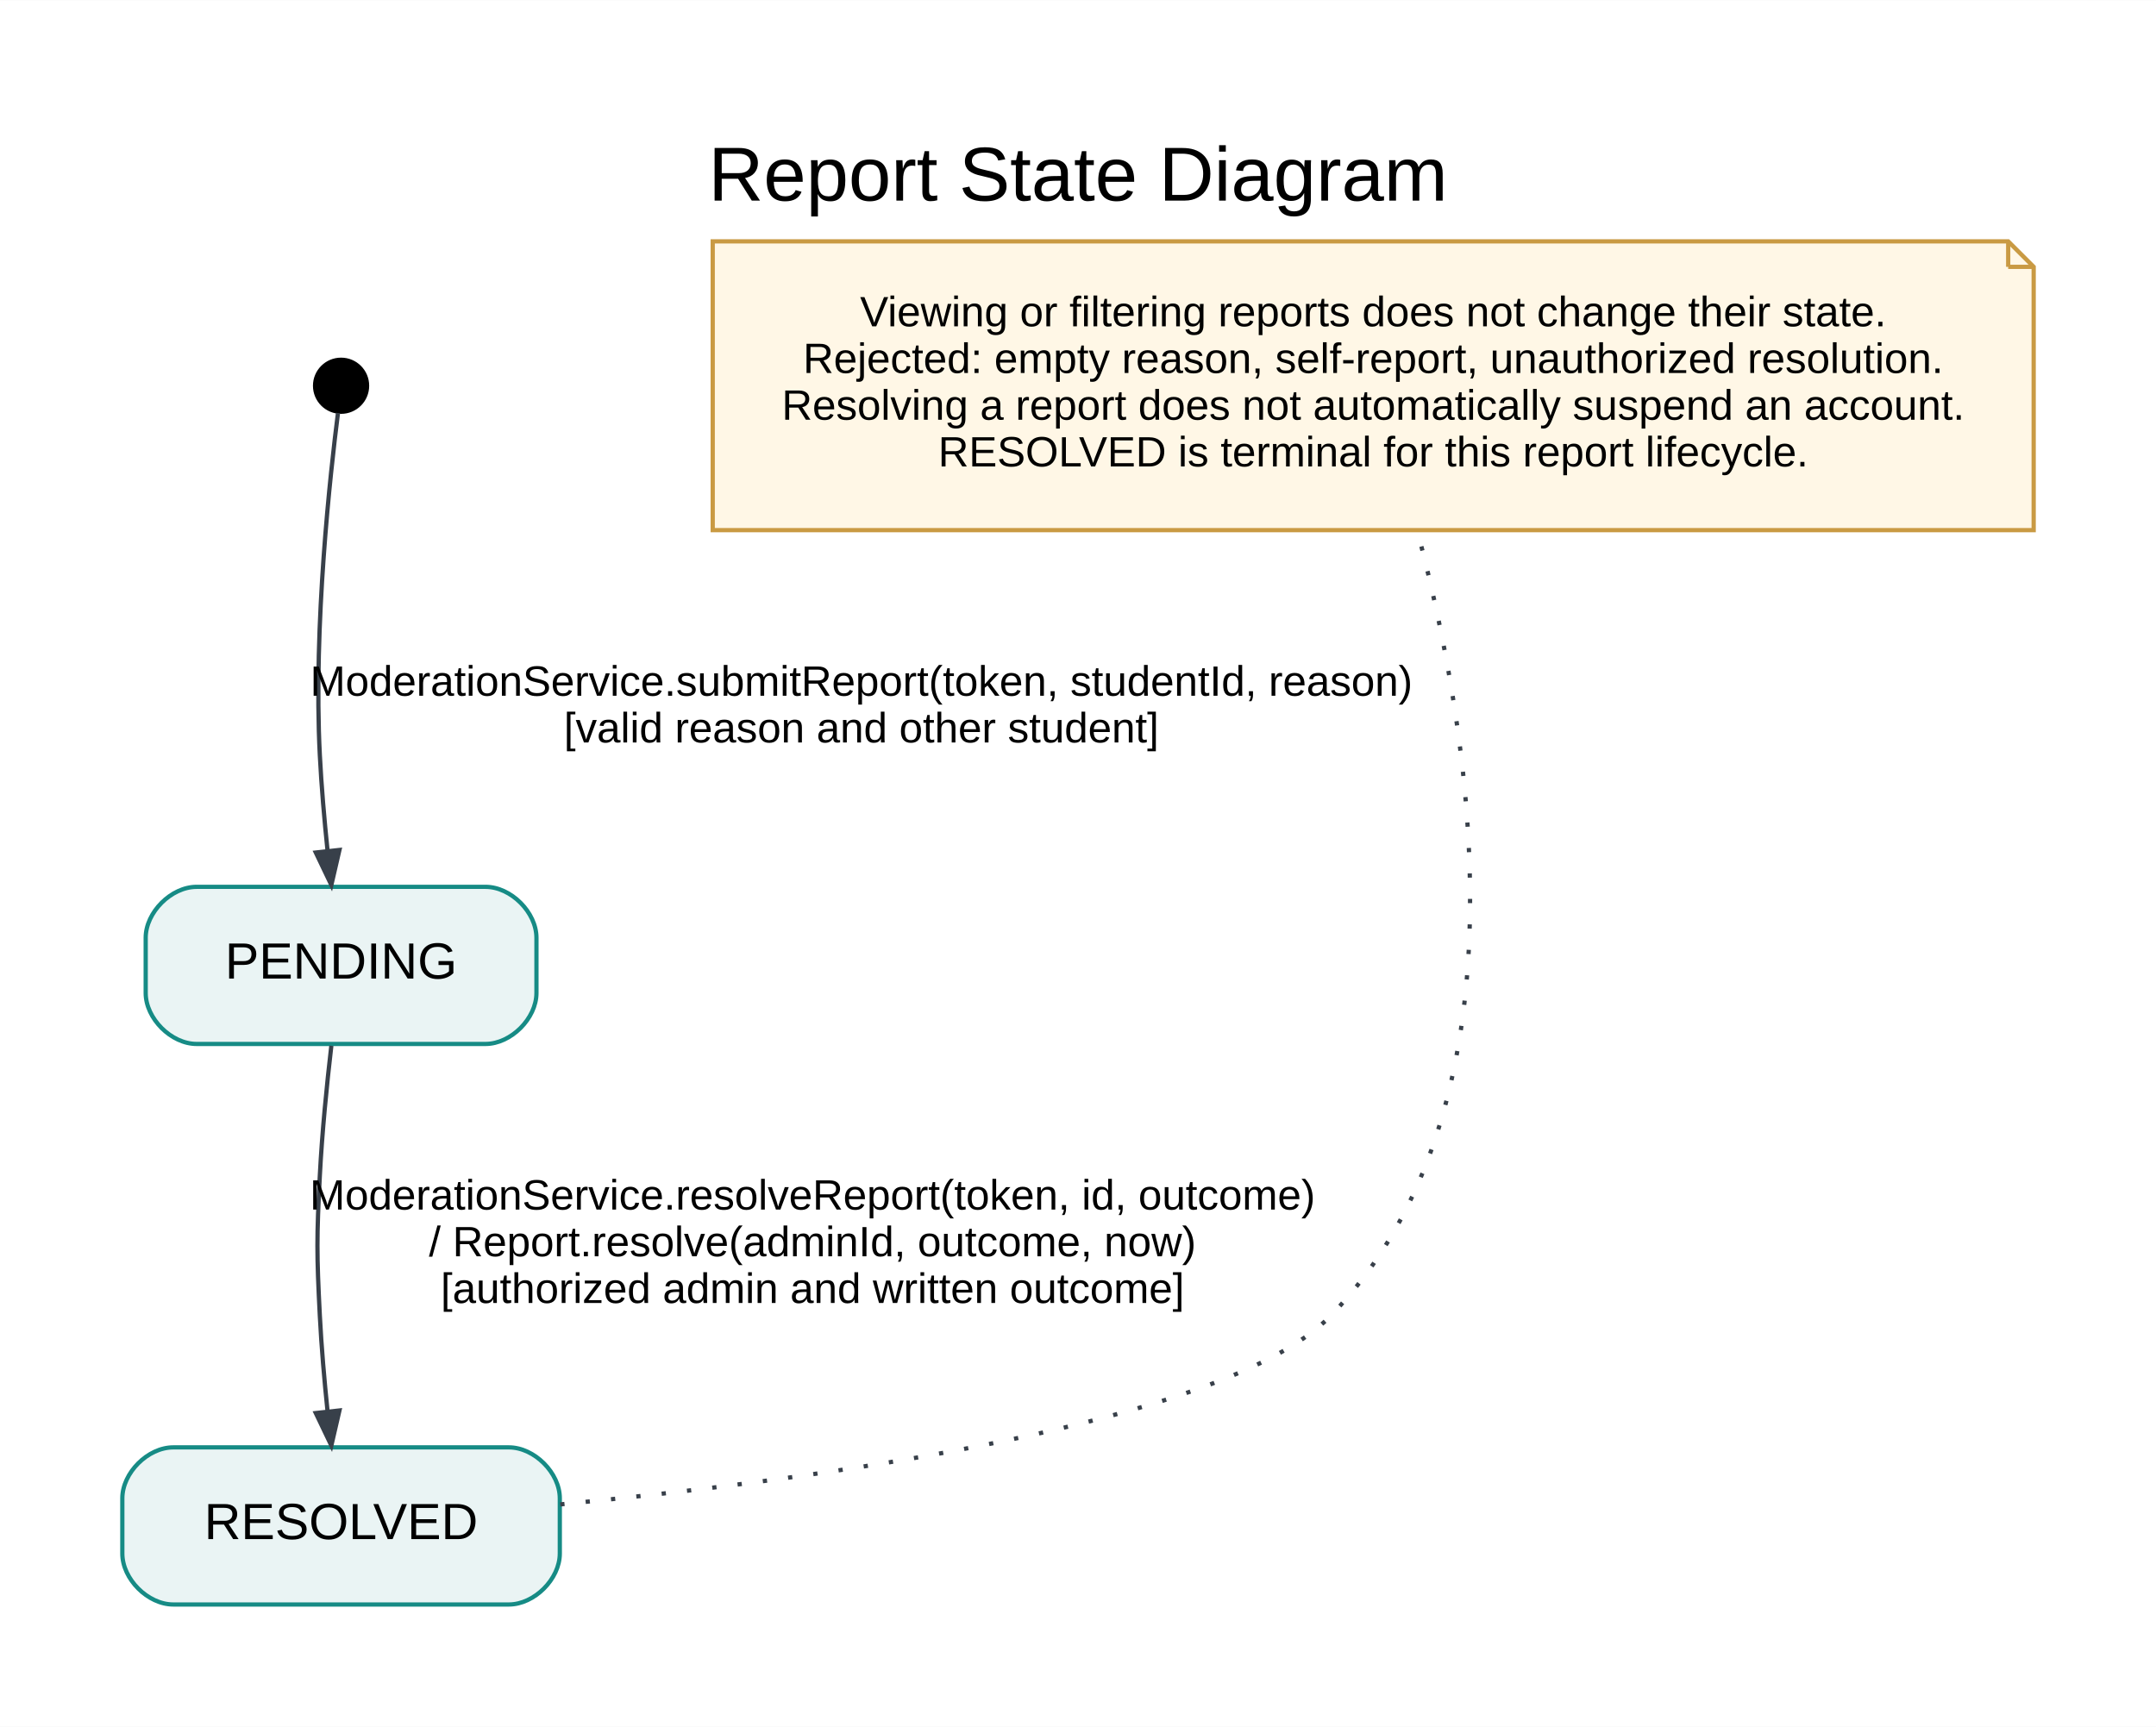
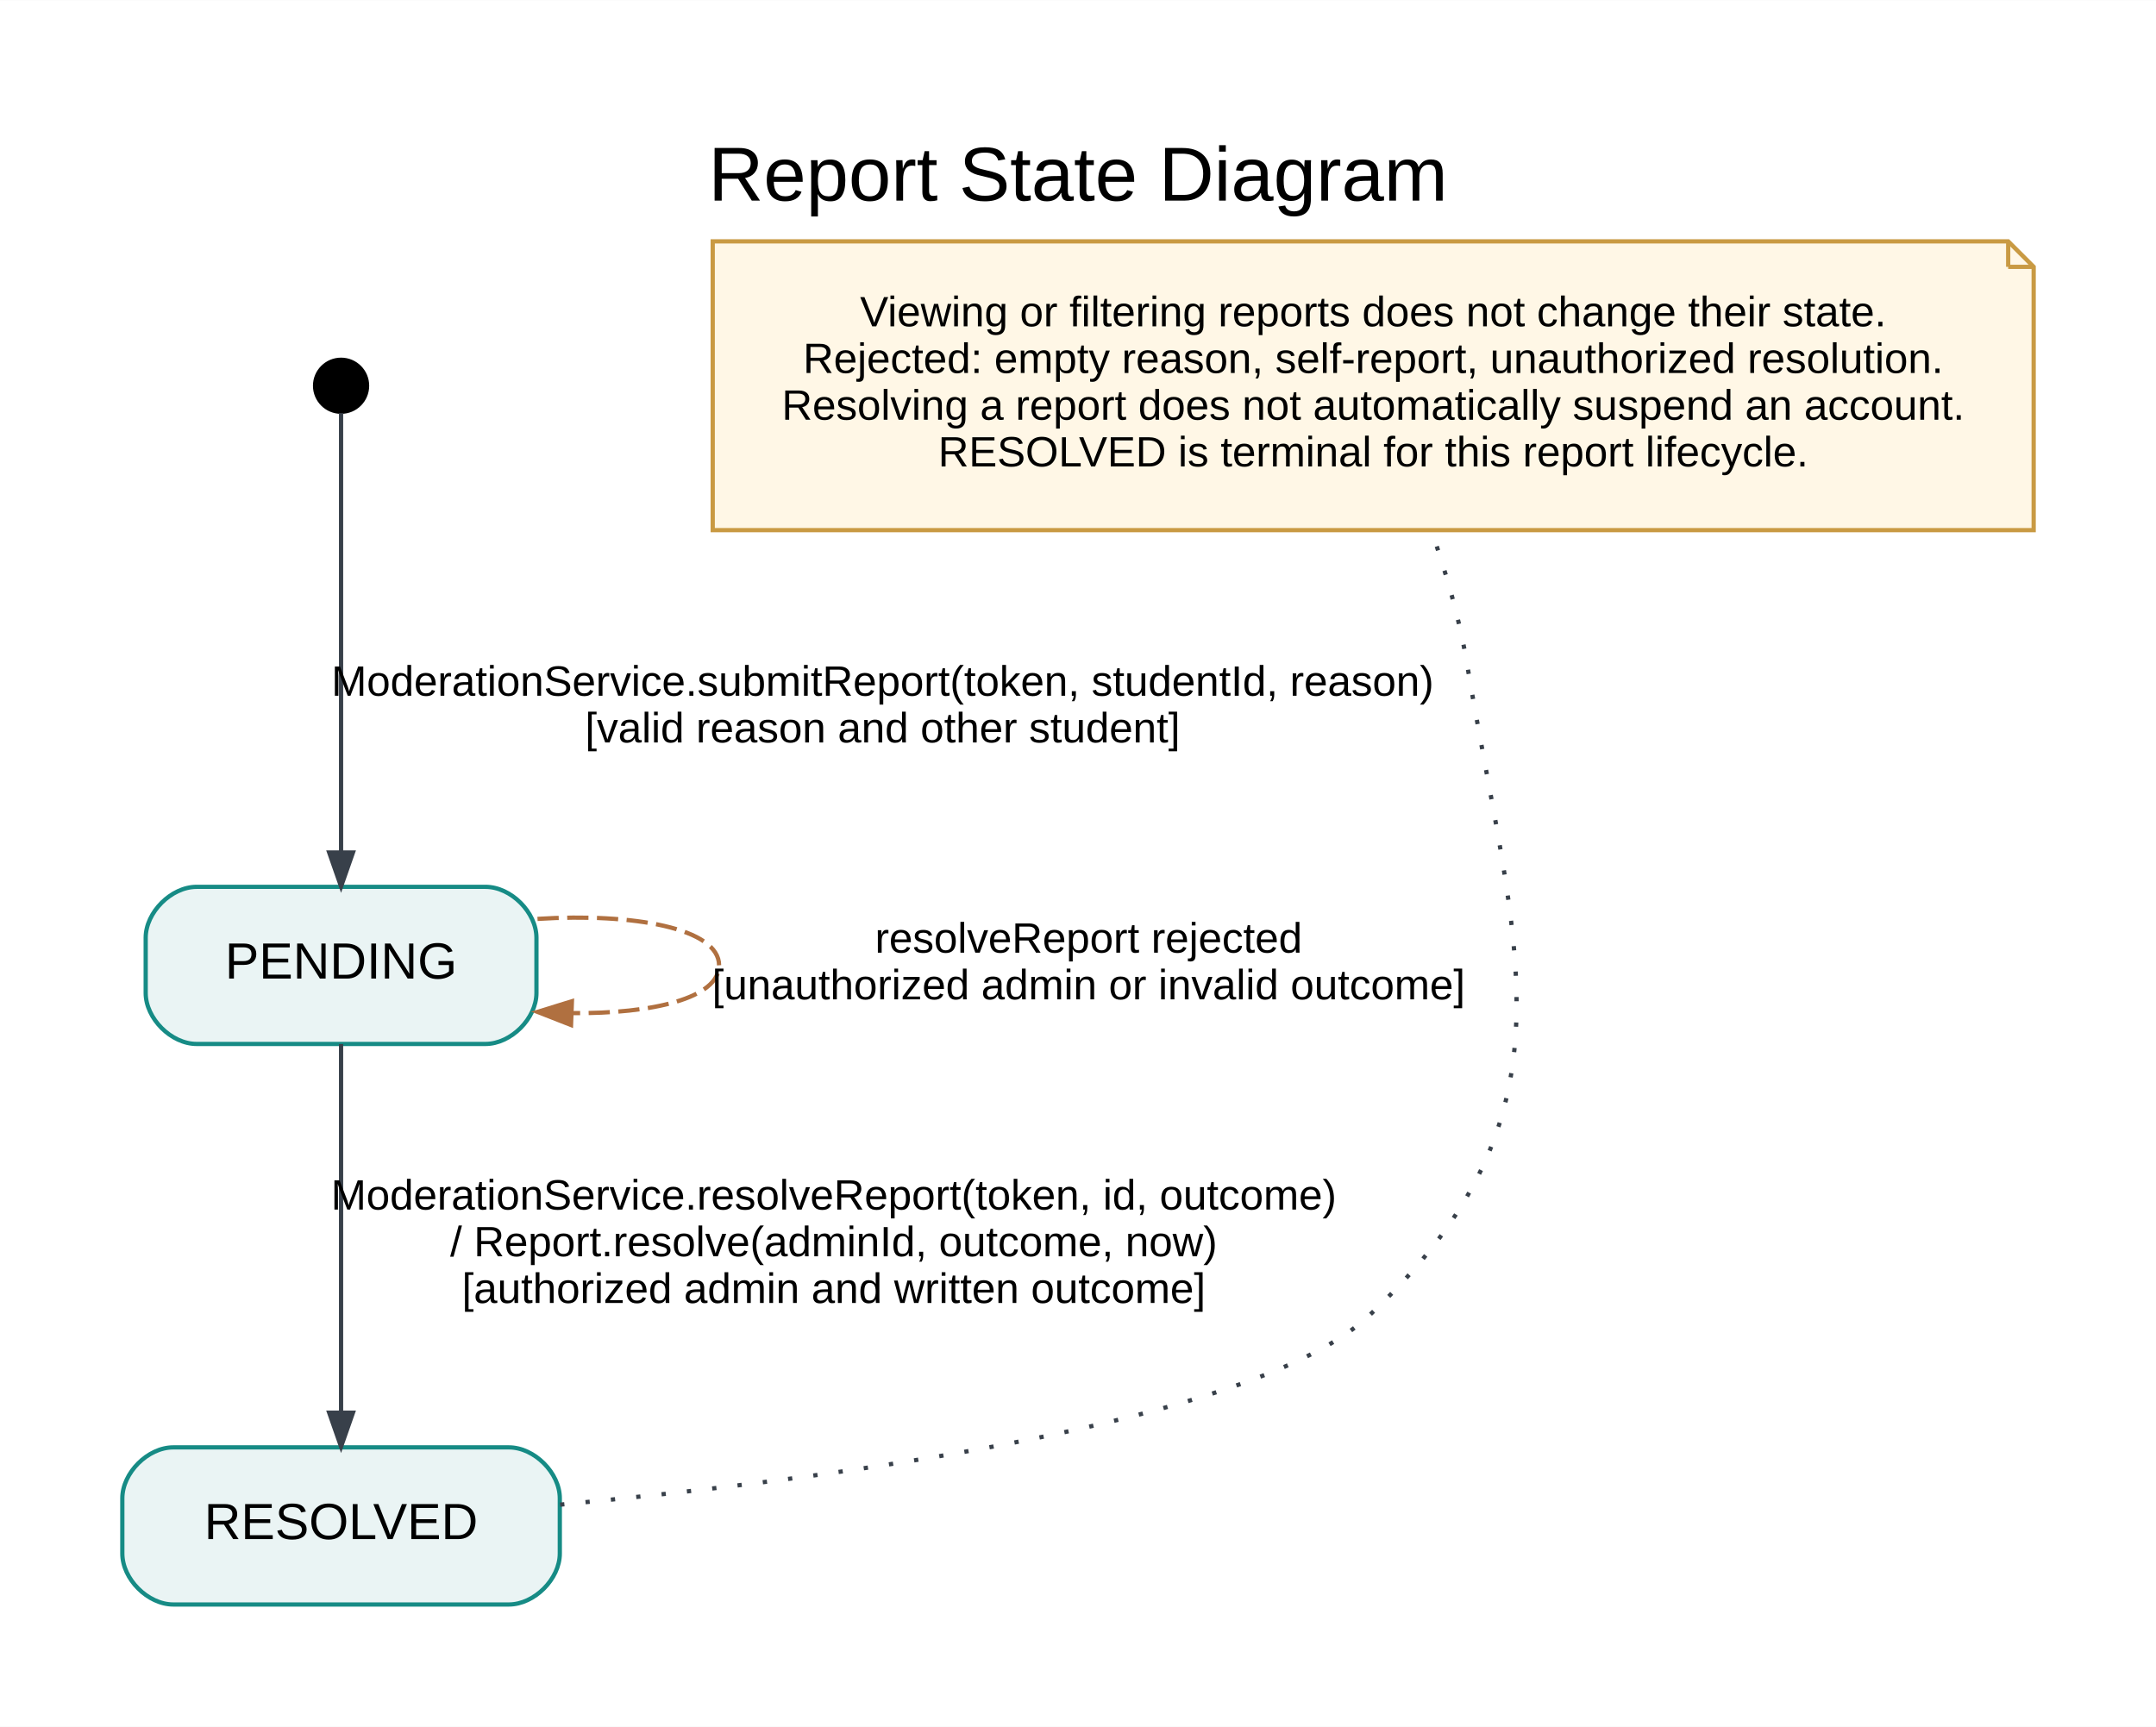
<svg xmlns="http://www.w3.org/2000/svg" width="508pt" height="407pt" viewBox="0.00 0.00 507.60 406.60">
  <g id="graph0" class="graph" transform="scale(1 1) rotate(0) translate(28.8 377.8)">
    <polygon fill="white" stroke="transparent" points="-28.8,28.8 -28.8,-377.8 478.8,-377.8 478.8,28.8 -28.8,28.8" />
    <text text-anchor="middle" x="225" y="-330.6" font-family="Arial" font-size="18.00">Report State Diagram</text>
    <g id="node1" class="node">
      <ellipse fill="black" stroke="black" cx="51.5" cy="-287" rx="6.12" ry="6.12" />
    </g>
    <g id="node2" class="node">
      <path fill="#eaf4f4" stroke="#168b85" d="M85.5,-169C85.5,-169 17.5,-169 17.5,-169 11.5,-169 5.5,-163 5.5,-157 5.5,-157 5.5,-144 5.5,-144 5.5,-138 11.5,-132 17.5,-132 17.5,-132 85.5,-132 85.5,-132 91.5,-132 97.5,-138 97.5,-144 97.5,-144 97.5,-157 97.5,-157 97.5,-163 91.5,-169 85.5,-169" />
      <text text-anchor="middle" x="51.5" y="-147.4" font-family="Arial" font-size="12.00">PENDING</text>
    </g>
    <g id="edge1" class="edge">
-       <path fill="none" stroke="#38404a" d="M50.77,-280.57C49.04,-266.99 44.93,-230.47 46.5,-200 46.87,-192.71 47.56,-184.83 48.31,-177.58" />
-       <polygon fill="#38404a" stroke="#38404a" points="51.12,-177.69 49.21,-169.43 45.55,-177.08 51.12,-177.69" />
-       <text text-anchor="middle" x="174" y="-214" font-family="Arial" font-size="10.00">ModerationService.submitReport(token, studentId, reason)</text>
-       <text text-anchor="middle" x="174" y="-203" font-family="Arial" font-size="10.00">[valid reason and other student]</text>
+       <path fill="none" stroke="#38404a" d="M51.5,-280.56C51.5,-263.42 51.5,-209.73 51.5,-177.25" />
+       <polygon fill="#38404a" stroke="#38404a" points="54.3,-177.09 51.5,-169.09 48.7,-177.09 54.3,-177.09" />
+       <text text-anchor="middle" x="179" y="-214" font-family="Arial" font-size="10.00">ModerationService.submitReport(token, studentId, reason)</text>
+       <text text-anchor="middle" x="179" y="-203" font-family="Arial" font-size="10.00">[valid reason and other student]</text>
+     </g>
+     <g id="edge3" class="edge">
+       <path fill="none" stroke="#b07040" stroke-dasharray="5,2" d="M97.75,-161.45C120.4,-162.88 140.5,-159.23 140.5,-150.5 140.5,-142.83 124.97,-139.08 105.83,-139.26" />
+       <polygon fill="#b07040" stroke="#b07040" points="105.64,-136.46 97.75,-139.55 105.85,-142.06 105.64,-136.46" />
+       <text text-anchor="middle" x="227.5" y="-153.5" font-family="Arial" font-size="10.00">resolveReport rejected</text>
+       <text text-anchor="middle" x="227.5" y="-142.5" font-family="Arial" font-size="10.00">[unauthorized admin or invalid outcome]</text>
    </g>
    <g id="node3" class="node">
      <path fill="#eaf4f4" stroke="#168b85" d="M91,-37C91,-37 12,-37 12,-37 6,-37 0,-31 0,-25 0,-25 0,-12 0,-12 0,-6 6,0 12,0 12,0 91,0 91,0 97,0 103,-6 103,-12 103,-12 103,-25 103,-25 103,-31 97,-37 91,-37" />
      <text text-anchor="middle" x="51.5" y="-15.4" font-family="Arial" font-size="12.00">RESOLVED</text>
    </g>
    <g id="edge2" class="edge">
-       <path fill="none" stroke="#38404a" d="M49.21,-131.57C48.15,-122.44 47.02,-111.14 46.5,-101 45.75,-86.35 45.75,-82.65 46.5,-68 46.87,-60.71 47.56,-52.83 48.31,-45.58" />
-       <polygon fill="#38404a" stroke="#38404a" points="51.12,-45.69 49.21,-37.43 45.55,-45.08 51.12,-45.69" />
-       <text text-anchor="middle" x="162.5" y="-93" font-family="Arial" font-size="10.00">ModerationService.resolveReport(token, id, outcome)</text>
-       <text text-anchor="middle" x="162.5" y="-82" font-family="Arial" font-size="10.00">/ Report.resolve(adminId, outcome, now)</text>
-       <text text-anchor="middle" x="162.5" y="-71" font-family="Arial" font-size="10.00">[authorized admin and written outcome]</text>
+       <path fill="none" stroke="#38404a" d="M51.5,-131.97C51.5,-109.68 51.5,-71.01 51.5,-45.34" />
+       <polygon fill="#38404a" stroke="#38404a" points="54.3,-45.17 51.5,-37.17 48.7,-45.17 54.3,-45.17" />
+       <text text-anchor="middle" x="167.5" y="-93" font-family="Arial" font-size="10.00">ModerationService.resolveReport(token, id, outcome)</text>
+       <text text-anchor="middle" x="167.5" y="-82" font-family="Arial" font-size="10.00">/ Report.resolve(adminId, outcome, now)</text>
+       <text text-anchor="middle" x="167.5" y="-71" font-family="Arial" font-size="10.00">[authorized admin and written outcome]</text>
    </g>
    <g id="node4" class="node">
      <polygon fill="#fff7e6" stroke="#c99a43" points="444,-321 139,-321 139,-253 450,-253 450,-315 444,-321" />
      <polyline fill="none" stroke="#c99a43" points="444,-321 444,-315 " />
      <polyline fill="none" stroke="#c99a43" points="450,-315 444,-315 " />
      <text text-anchor="middle" x="294.5" y="-301" font-family="Arial" font-size="10.00">Viewing or filtering reports does not change their state.</text>
      <text text-anchor="middle" x="294.5" y="-290" font-family="Arial" font-size="10.00">Rejected: empty reason, self-report, unauthorized resolution.</text>
      <text text-anchor="middle" x="294.5" y="-279" font-family="Arial" font-size="10.00">Resolving a report does not automatically suspend an account.</text>
      <text text-anchor="middle" x="294.5" y="-268" font-family="Arial" font-size="10.00">RESOLVED is terminal for this report lifecycle.</text>
    </g>
-     <g id="edge3" class="edge">
-       <path fill="none" stroke="#38404a" stroke-dasharray="1,5" d="M103.11,-23.57C163.94,-29.46 259.9,-42.58 284.5,-68 331.93,-117 317.6,-204.87 304.92,-252.72" />
+     <g id="edge4" class="edge">
+       <path fill="none" stroke="#38404a" stroke-dasharray="1,5" d="M103.08,-23.51C165.76,-29.43 266.53,-42.65 293.5,-68 343.92,-115.4 327.9,-153.74 316.5,-222 314.78,-232.31 311.59,-243.19 308.17,-252.99" />
    </g>
  </g>
</svg>
